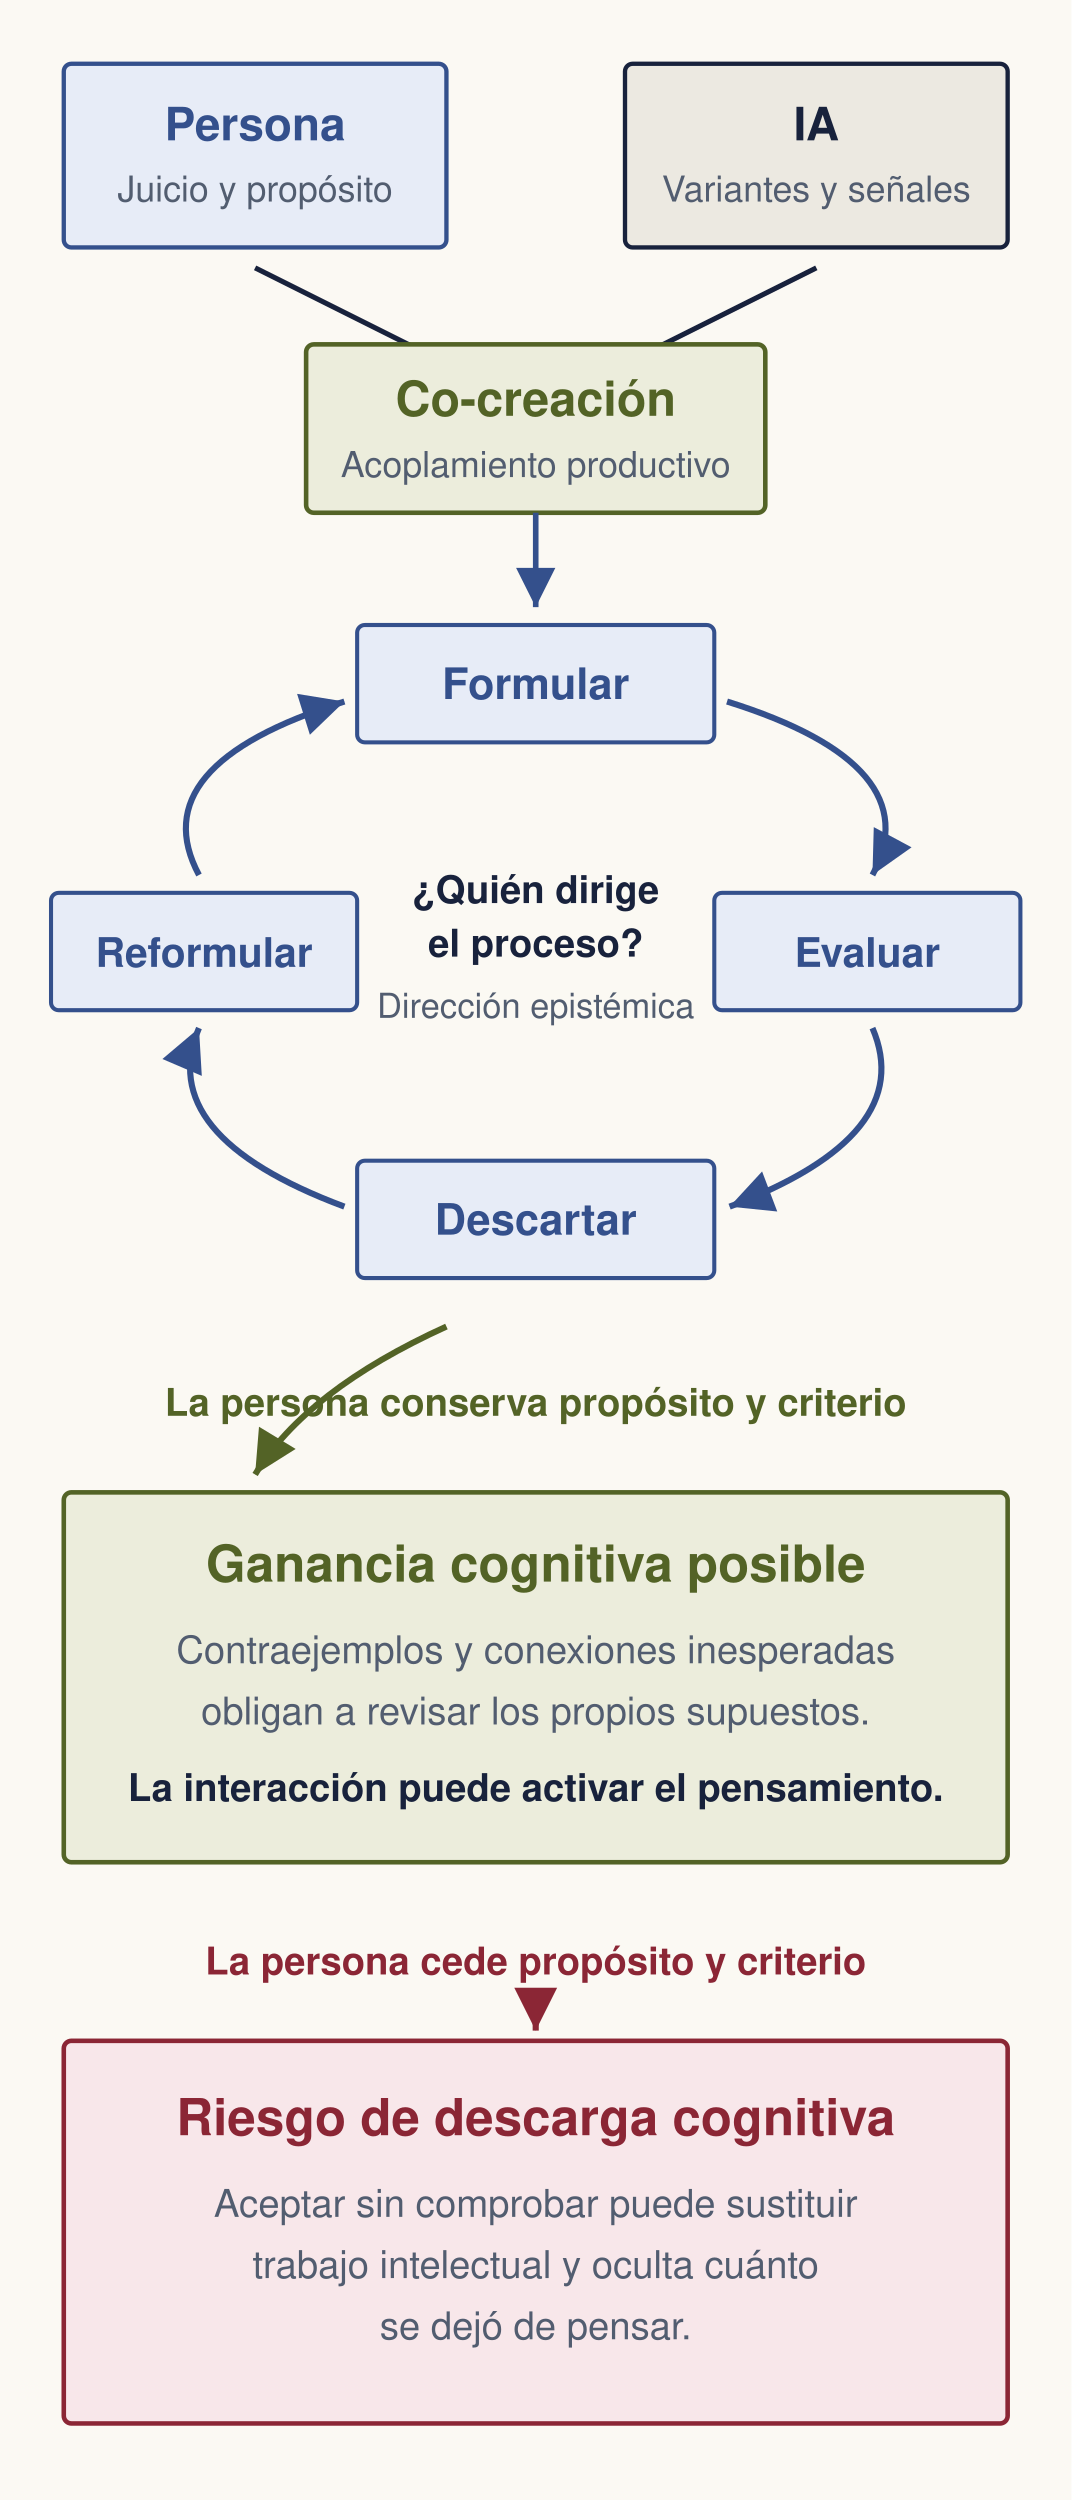
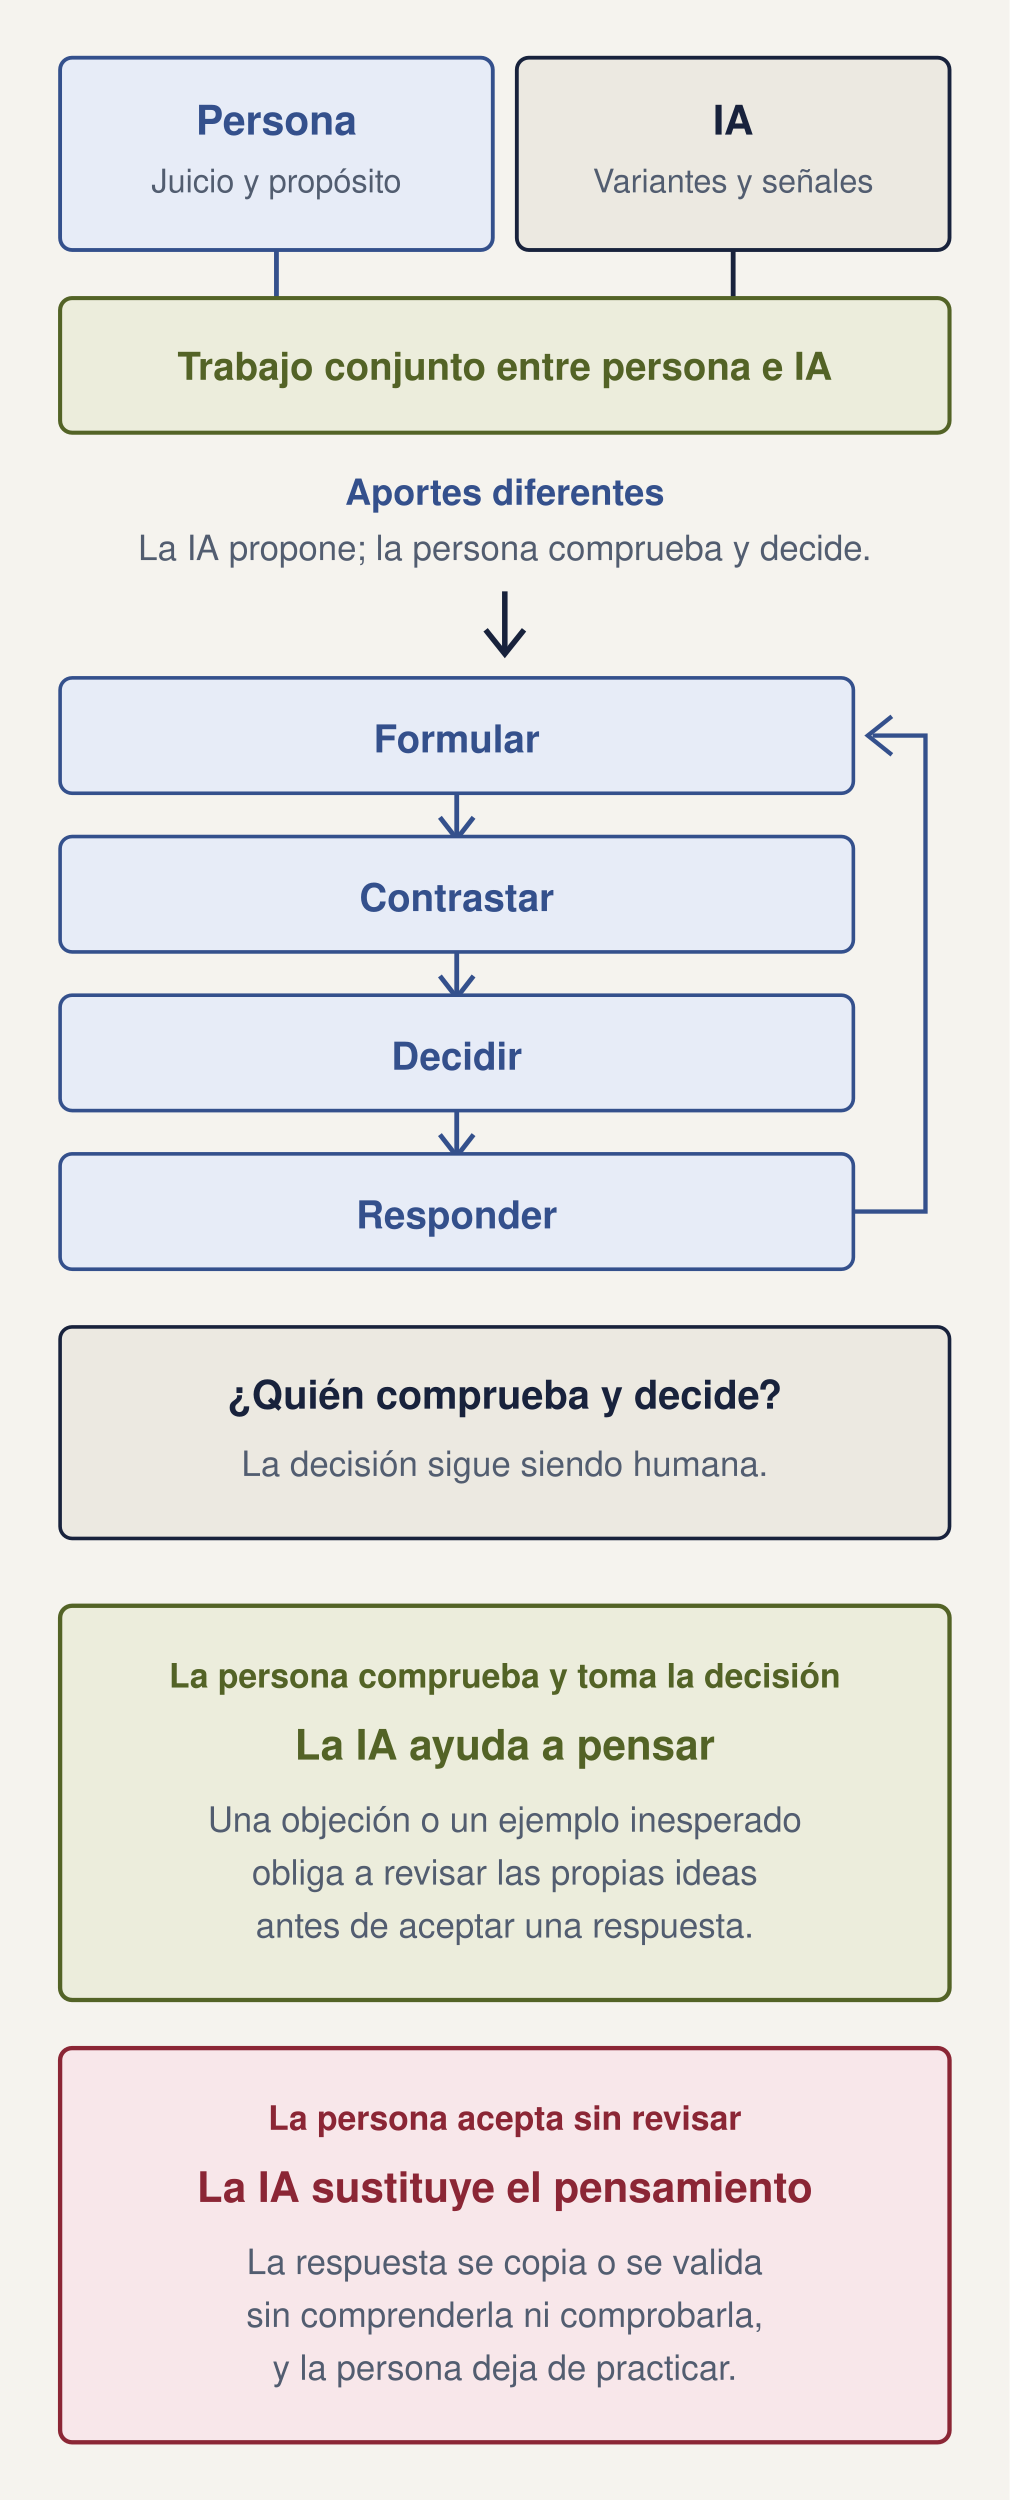
- <svg xmlns="http://www.w3.org/2000/svg" viewBox="0 0 420 980" role="img" aria-labelledby="titulo desc">
+ <svg xmlns="http://www.w3.org/2000/svg" viewBox="0 0 420 1040" role="img" aria-labelledby="titulo desc">
  <style>
-     .tk-font { font-family:'Archivo Narrow',Helvetica,Arial,sans-serif; }
+     .fig-canvas { fill:#f5f3ee; }
+     /* === TOKENS GRÁFICOS — ver figuras/TOKENS-GRAFICOS.md === */
+     .tk-font { font-family: 'Archivo Narrow', Helvetica, Arial, sans-serif; }
    .f-ink { fill:#18223c; } .f-muted { fill:#525d70; }
    .f-primary { fill:#34508c; } .f-good { fill:#536326; } .f-risk { fill:#8b2635; }
-     .bg-primary { fill:#e7ecf7; } .bg-good { fill:#ECEDDC; }
-     .bg-canvas { fill:#fbf9f3; } .bg-risk { fill:#f8e7ea; } .bg-neutral { fill:#ece9e1; }
-     .st-primary { stroke:#34508c; } .st-good { stroke:#536326; }
-     .st-risk { stroke:#8b2635; } .st-axis { stroke:#18223c; }
+     .bg-primary { fill:#e7ecf7; } .bg-good { fill:#ECEDDC; } .bg-risk { fill:#f8e7ea; }
+     .bg-neutral { fill:#ece9e1; } .bg-warn { fill:#f4e6d8; }
+     .st-primary { stroke:#34508c; } .st-good { stroke:#536326; } .st-risk { stroke:#8b2635; }
+     .st-warn { stroke:#914411; } .st-axis { stroke:#18223c; }
+ 
+     /* Apariencia oscura. Un SVG servido como imagen es un documento aislado: no ve la
+        clase html.dark del sitio, sólo la preferencia del sistema. Con autoSwitchAppearance
+        ambas coinciden salvo que la persona use el selector en contra de su SO; el lienzo
+        opaco garantiza legibilidad en cualquier caso. Ver CLAUDE.md convención 6.
+        Se cubren los dos juegos de nombres en uso: `.f-ink` (escritorio) y `.ink` (móvil). */
+     @media (prefers-color-scheme: dark) {
+       .fig-canvas { fill:#131c31; }
+       .f-ink, .ink { fill:#eceee9; }
+       .f-muted, .muted { fill:#a7b0c4; }
+       .f-primary, .primary { fill:#8ba3d6; }
+       .f-good, .good { fill:#b9c47a; }
+       .f-risk, .risk { fill:#d98b8f; }
+       .bg-primary { fill:#243352; } .bg-good { fill:#2b331f; } .bg-risk { fill:#40222a; }
+       .bg-neutral { fill:#212d4c; } .bg-warn { fill:#3a2c17; }
+       .st-primary { stroke:#8ba3d6; } .st-good { stroke:#b9c47a; } .st-risk { stroke:#d98b8f; }
+       .st-warn { stroke:#d49a55; } .st-axis { stroke:#eceee9; }
+     }
  </style>
-   <defs>
-     <marker id="flecha" markerWidth="9" markerHeight="9" refX="7" refY="3.5" orient="auto">
-       <path d="M0,0 L7,3.5 L0,7 Z" fill="#34508c" />
-     </marker>
-     <marker id="flechaGood" markerWidth="9" markerHeight="9" refX="7" refY="3.5" orient="auto">
-       <path d="M0,0 L7,3.5 L0,7 Z" fill="#536326" />
-     </marker>
-     <marker id="flechaRisk" markerWidth="9" markerHeight="9" refX="7" refY="3.5" orient="auto">
-       <path d="M0,0 L7,3.5 L0,7 Z" fill="#8b2635" />
-     </marker>
-   </defs>
-   <rect width="420" height="980" class="bg-canvas" />
+   <rect class="fig-canvas" x="0" y="0" width="420" height="1040" />
  <g class="tk-font">
-     <rect x="25" y="25" width="150" height="72" rx="3" class="bg-primary st-primary" stroke-width="1.7" />
-     <text x="100" y="55" text-anchor="middle" font-size="18" font-weight="bold" class="f-primary">Persona</text>
-     <text x="100" y="79" text-anchor="middle" font-size="14" class="f-muted">Juicio y propósito</text>
-     <rect x="245" y="25" width="150" height="72" rx="3" class="bg-neutral st-axis" stroke-width="1.7" />
-     <text x="320" y="55" text-anchor="middle" font-size="18" font-weight="bold" class="f-ink">IA</text>
-     <text x="320" y="79" text-anchor="middle" font-size="14" class="f-muted">Variantes y señales</text>
-     <path d="M100 105 L180 145 M320 105 L240 145" fill="none" stroke-width="2" class="st-axis" />
-     <rect x="120" y="135" width="180" height="66" rx="3" class="bg-good st-good" stroke-width="1.8" />
-     <text x="210" y="163" text-anchor="middle" font-size="19" font-weight="bold" class="f-good">Co-creación</text>
-     <text x="210" y="187" text-anchor="middle" font-size="14" class="f-muted">Acoplamiento productivo</text>
-     <line x1="210" y1="201" x2="210" y2="238" class="st-primary" stroke-width="2.2" marker-end="url(#flecha)" />
-     <rect x="140" y="245" width="140" height="46" rx="3" class="bg-primary st-primary" stroke-width="1.6" />
-     <text x="210" y="274" text-anchor="middle" font-size="17" font-weight="bold" class="f-primary">Formular</text>
-     <rect x="280" y="350" width="120" height="46" rx="3" class="bg-primary st-primary" stroke-width="1.6" />
-     <text x="340" y="379" text-anchor="middle" font-size="16" font-weight="bold" class="f-primary">Evaluar</text>
-     <rect x="140" y="455" width="140" height="46" rx="3" class="bg-primary st-primary" stroke-width="1.6" />
-     <text x="210" y="484" text-anchor="middle" font-size="17" font-weight="bold" class="f-primary">Descartar</text>
-     <rect x="20" y="350" width="120" height="46" rx="3" class="bg-primary st-primary" stroke-width="1.6" />
-     <text x="80" y="379" text-anchor="middle" font-size="16" font-weight="bold" class="f-primary">Reformular</text>
-     <path d="M285 275 Q365 300 342 343" fill="none" class="st-primary" stroke-width="2.4" marker-end="url(#flecha)" />
-     <path d="M342 403 Q360 445 286 473" fill="none" class="st-primary" stroke-width="2.4" marker-end="url(#flecha)" />
-     <path d="M135 473 Q60 445 78 403" fill="none" class="st-primary" stroke-width="2.4" marker-end="url(#flecha)" />
-     <path d="M78 343 Q55 300 135 275" fill="none" class="st-primary" stroke-width="2.4" marker-end="url(#flecha)" />
-     <text x="210" y="354" text-anchor="middle" font-size="15" font-weight="bold" class="f-ink">¿Quién dirige</text>
-     <text x="210" y="375" text-anchor="middle" font-size="15" font-weight="bold" class="f-ink">el proceso?</text>
-     <text x="210" y="399" text-anchor="middle" font-size="13.5" class="f-muted">Dirección epistémica</text>
-     <path d="M175 520 Q120 545 100 578" fill="none" class="st-good" stroke-width="2.4" marker-end="url(#flechaGood)" />
-     <text x="210" y="555" text-anchor="middle" font-size="15" font-weight="bold" class="f-good">La persona conserva propósito y criterio</text>
-     <rect x="25" y="585" width="370" height="145" rx="3" class="bg-good st-good" stroke-width="1.8" />
-     <text x="210" y="620" text-anchor="middle" font-size="20" font-weight="bold" class="f-good">Ganancia cognitiva posible</text>
-     <text x="210" y="652" text-anchor="middle" font-size="15" class="f-muted">Contraejemplos y conexiones inesperadas</text>
-     <text x="210" y="676" text-anchor="middle" font-size="15" class="f-muted">obligan a revisar los propios supuestos.</text>
-     <text x="210" y="706" text-anchor="middle" font-size="15" font-weight="bold" class="f-ink">La interacción puede activar el pensamiento.</text>
-     <text x="210" y="774" text-anchor="middle" font-size="15" font-weight="bold" class="f-risk">La persona cede propósito y criterio</text>
-     <line x1="210" y1="782" x2="210" y2="796" class="st-risk" stroke-width="2.4" marker-end="url(#flechaRisk)" />
-     <rect x="25" y="800" width="370" height="150" rx="3" class="bg-risk st-risk" stroke-width="1.8" />
-     <text x="210" y="837" text-anchor="middle" font-size="20" font-weight="bold" class="f-risk">Riesgo de descarga cognitiva</text>
-     <text x="210" y="869" text-anchor="middle" font-size="15" class="f-muted">Aceptar sin comprobar puede sustituir</text>
-     <text x="210" y="893" text-anchor="middle" font-size="15" class="f-muted">trabajo intelectual y oculta cuánto</text>
-     <text x="210" y="917" text-anchor="middle" font-size="15" class="f-muted">se dejó de pensar.</text>
+     <rect x="25" y="24" width="180" height="80" rx="5" class="bg-primary st-primary" stroke-width="1.6" />
+     <text x="115" y="56" text-anchor="middle" font-size="17" font-weight="bold" class="f-primary">Persona</text>
+     <text x="115" y="80" text-anchor="middle" font-size="13.5" class="f-muted">Juicio y propósito</text>
+     <rect x="215" y="24" width="180" height="80" rx="5" class="bg-neutral st-axis" stroke-width="1.6" />
+     <text x="305" y="56" text-anchor="middle" font-size="17" font-weight="bold" class="f-ink">IA</text>
+     <text x="305" y="80" text-anchor="middle" font-size="13.5" class="f-muted">Variantes y señales</text>
+     <line x1="115" y1="104" x2="115" y2="124" class="st-primary" stroke-width="2" />
+     <line x1="305" y1="104" x2="305" y2="124" class="st-axis" stroke-width="2" />
+     <rect x="25" y="124" width="370" height="56" rx="5" class="bg-good st-good" stroke-width="1.7" />
+     <text x="210" y="158" text-anchor="middle" font-size="16" font-weight="bold" class="f-good">Trabajo conjunto entre persona e IA</text>
+     <text x="210" y="210" text-anchor="middle" font-size="15" font-weight="bold" class="f-primary">Aportes diferentes</text>
+     <text x="210" y="233" text-anchor="middle" font-size="14.5" class="f-muted">La IA propone; la persona comprueba y decide.</text>
+     <path d="M210 246v26" class="st-axis" stroke-width="2.3" />
+     <path d="m202 262 8 10 8-10" fill="none" class="st-axis" stroke-width="2.3" />
+     <rect x="25" y="282" width="330" height="48" rx="5" class="bg-primary st-primary" stroke-width="1.5" />
+     <text x="190" y="313" text-anchor="middle" font-size="16" font-weight="bold" class="f-primary">Formular</text>
+     <path d="M190 330v18" class="st-primary" stroke-width="2" />
+     <path d="m183 340 7 9 7-9" fill="none" class="st-primary" stroke-width="2" />
+     <rect x="25" y="348" width="330" height="48" rx="5" class="bg-primary st-primary" stroke-width="1.5" />
+     <text x="190" y="379" text-anchor="middle" font-size="16" font-weight="bold" class="f-primary">Contrastar</text>
+     <path d="M190 396v18" class="st-primary" stroke-width="2" />
+     <path d="m183 406 7 9 7-9" fill="none" class="st-primary" stroke-width="2" />
+     <rect x="25" y="414" width="330" height="48" rx="5" class="bg-primary st-primary" stroke-width="1.5" />
+     <text x="190" y="445" text-anchor="middle" font-size="16" font-weight="bold" class="f-primary">Decidir</text>
+     <path d="M190 462v18" class="st-primary" stroke-width="2" />
+     <path d="m183 472 7 9 7-9" fill="none" class="st-primary" stroke-width="2" />
+     <rect x="25" y="480" width="330" height="48" rx="5" class="bg-primary st-primary" stroke-width="1.5" />
+     <text x="190" y="511" text-anchor="middle" font-size="16" font-weight="bold" class="f-primary">Responder</text>
+     <path d="M 355 504 L 385 504 L 385 306 L 363 306" fill="none" class="st-primary" stroke-width="1.8" />
+     <path d="m371 298 -10 8 10 8" fill="none" class="st-primary" stroke-width="1.8" />
+     <rect x="25" y="552" width="370" height="88" rx="5" class="bg-neutral st-axis" stroke-width="1.5" />
+     <text x="210" y="586" text-anchor="middle" font-size="16.5" font-weight="bold" class="f-ink">¿Quién comprueba y decide?</text>
+     <text x="210" y="614" text-anchor="middle" font-size="14.5" class="f-muted">La decisión sigue siendo humana.</text>
+     <g transform="translate(25 668)">
+       <rect width="370" height="164" rx="5" class="bg-good st-good" stroke-width="1.8" />
+       <text x="185" y="34" text-anchor="middle" font-size="14" font-weight="bold" class="f-good">La persona comprueba y toma la decisión</text>
+       <text x="185" y="64" text-anchor="middle" font-size="17.5" font-weight="bold" class="f-good">La IA ayuda a pensar</text>
+       <text x="185" y="94" text-anchor="middle" font-size="14.5" class="f-muted">Una objeción o un ejemplo inesperado</text>
+       <text x="185" y="116" text-anchor="middle" font-size="14.5" class="f-muted">obliga a revisar las propias ideas</text>
+       <text x="185" y="138" text-anchor="middle" font-size="14.5" class="f-muted">antes de aceptar una respuesta.</text>
+     </g>
+     <g transform="translate(25 852)">
+       <rect width="370" height="164" rx="5" class="bg-risk st-risk" stroke-width="1.8" />
+       <text x="185" y="34" text-anchor="middle" font-size="14" font-weight="bold" class="f-risk">La persona acepta sin revisar</text>
+       <text x="185" y="64" text-anchor="middle" font-size="17.5" font-weight="bold" class="f-risk">La IA sustituye el pensamiento</text>
+       <text x="185" y="94" text-anchor="middle" font-size="14.5" class="f-muted">La respuesta se copia o se valida</text>
+       <text x="185" y="116" text-anchor="middle" font-size="14.5" class="f-muted">sin comprenderla ni comprobarla,</text>
+       <text x="185" y="138" text-anchor="middle" font-size="14.5" class="f-muted">y la persona deja de practicar.</text>
+     </g>
  </g>
</svg>
